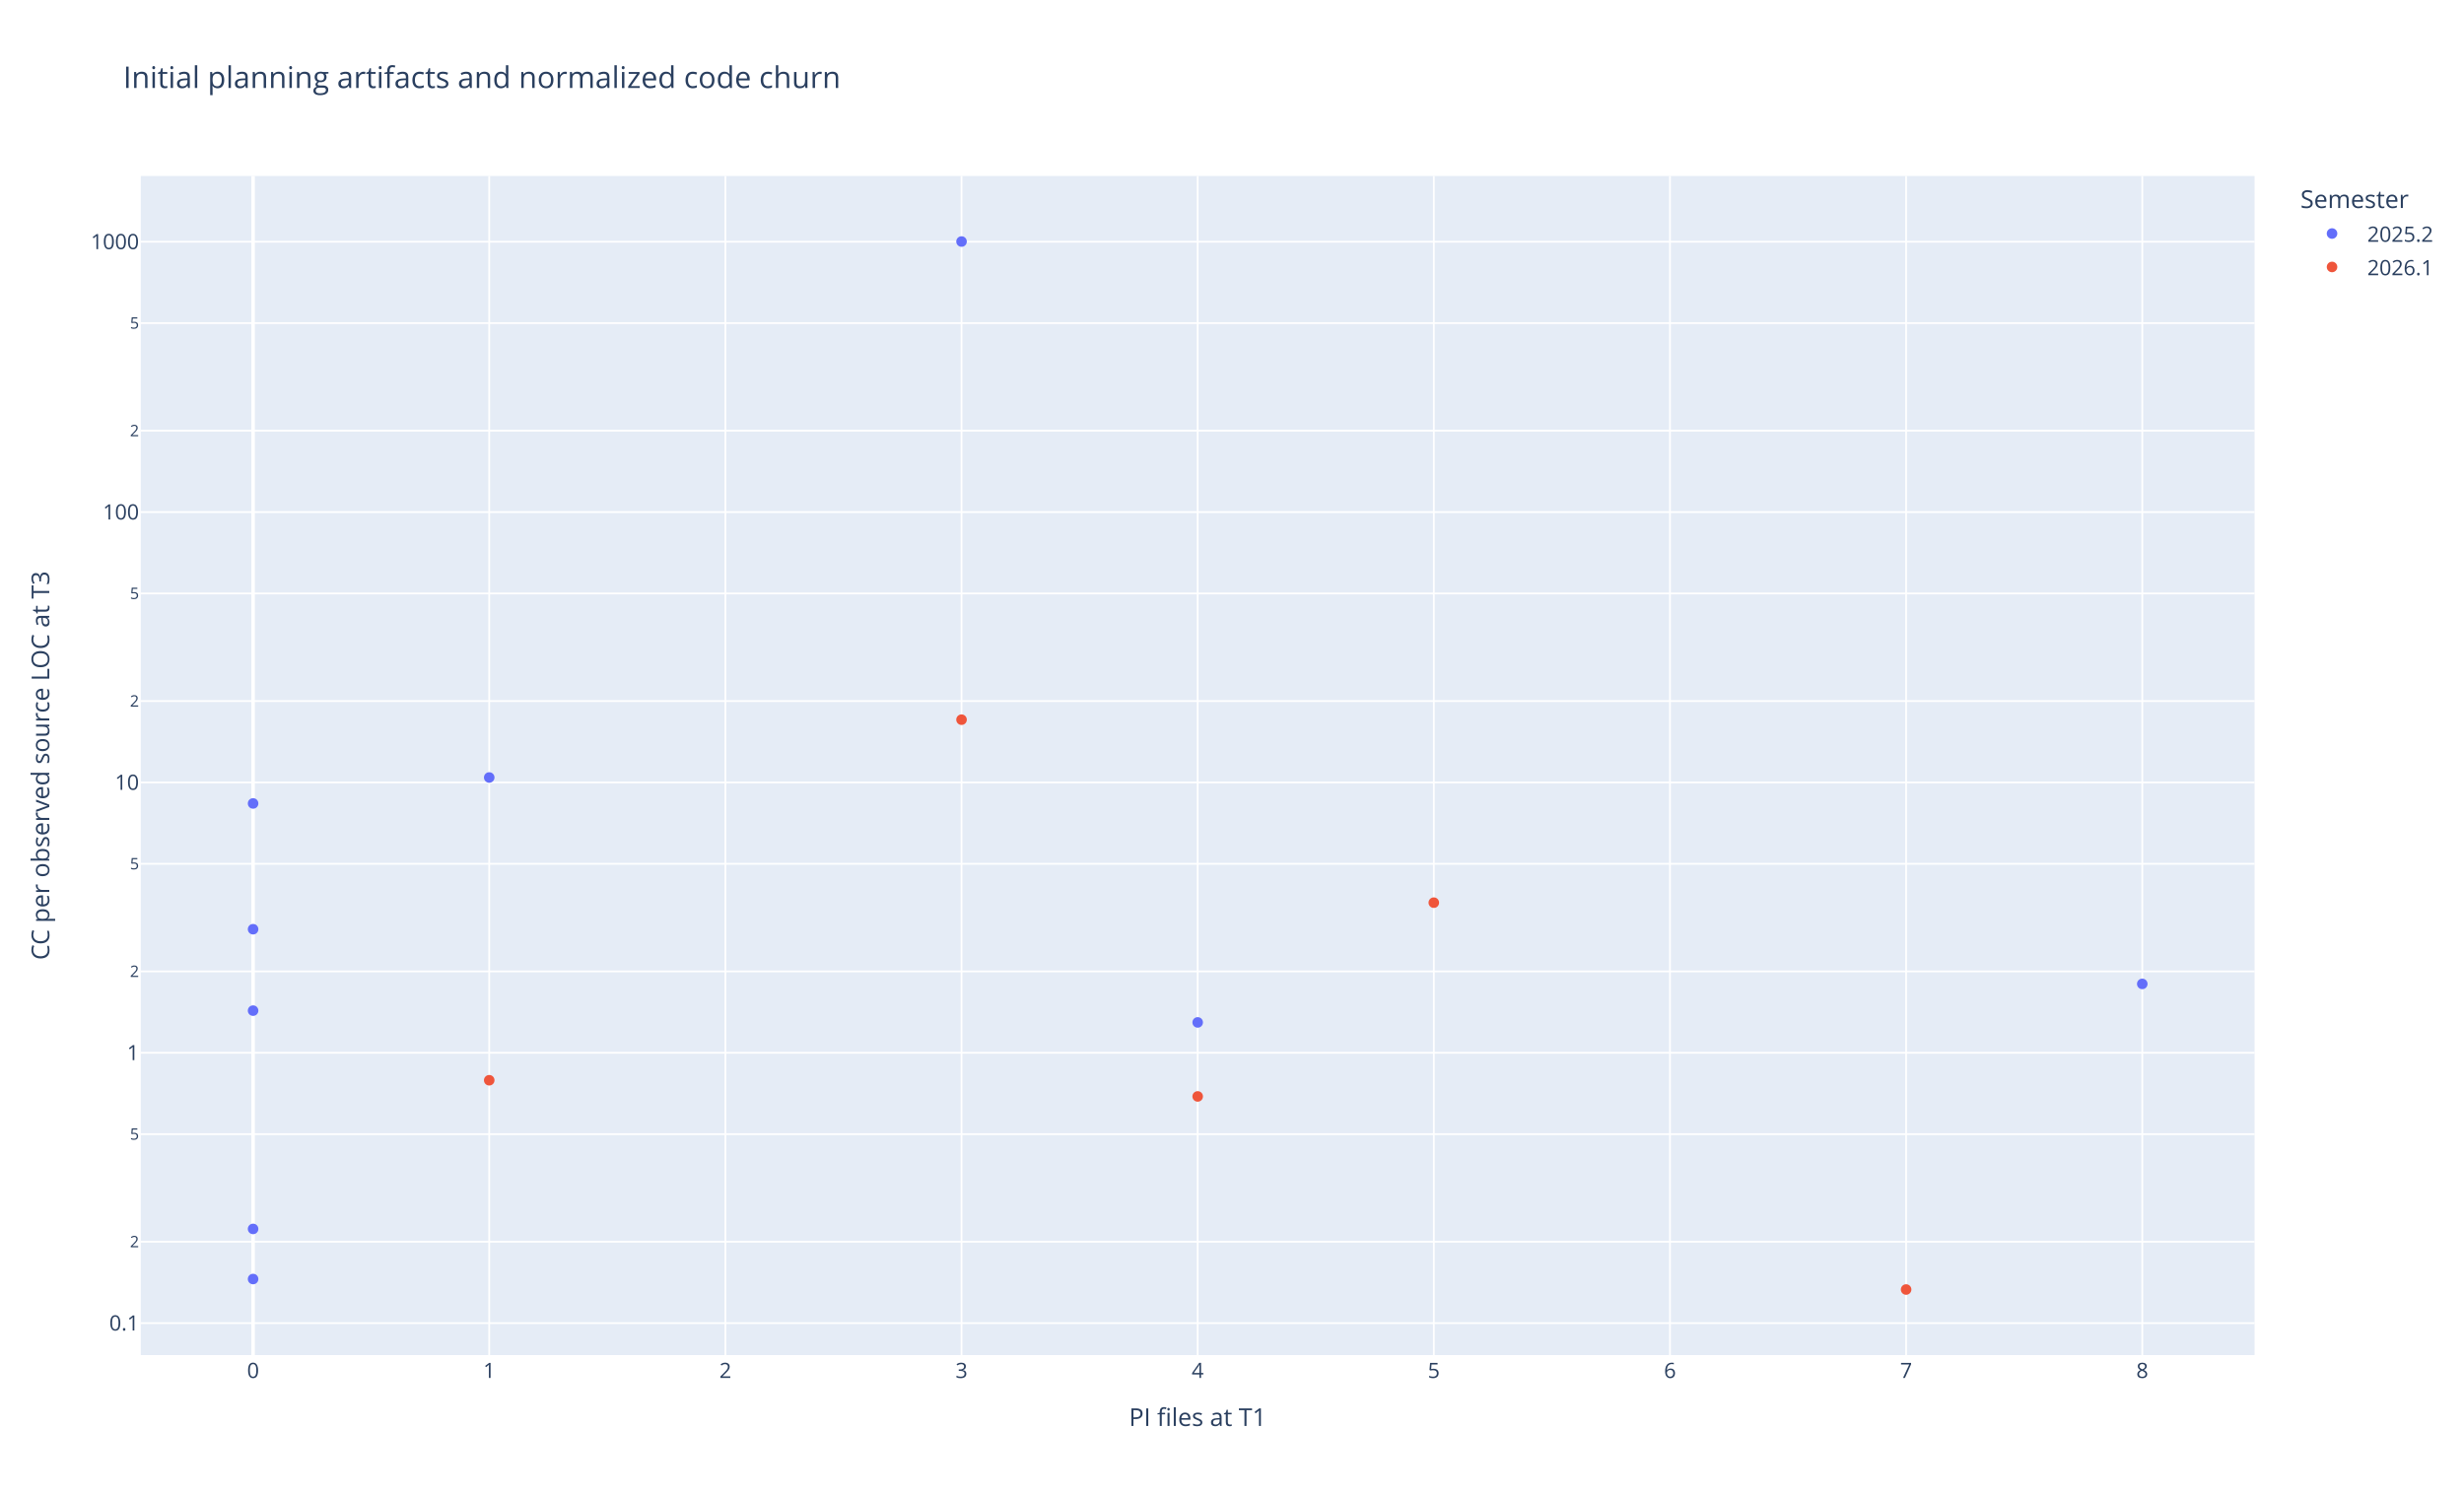
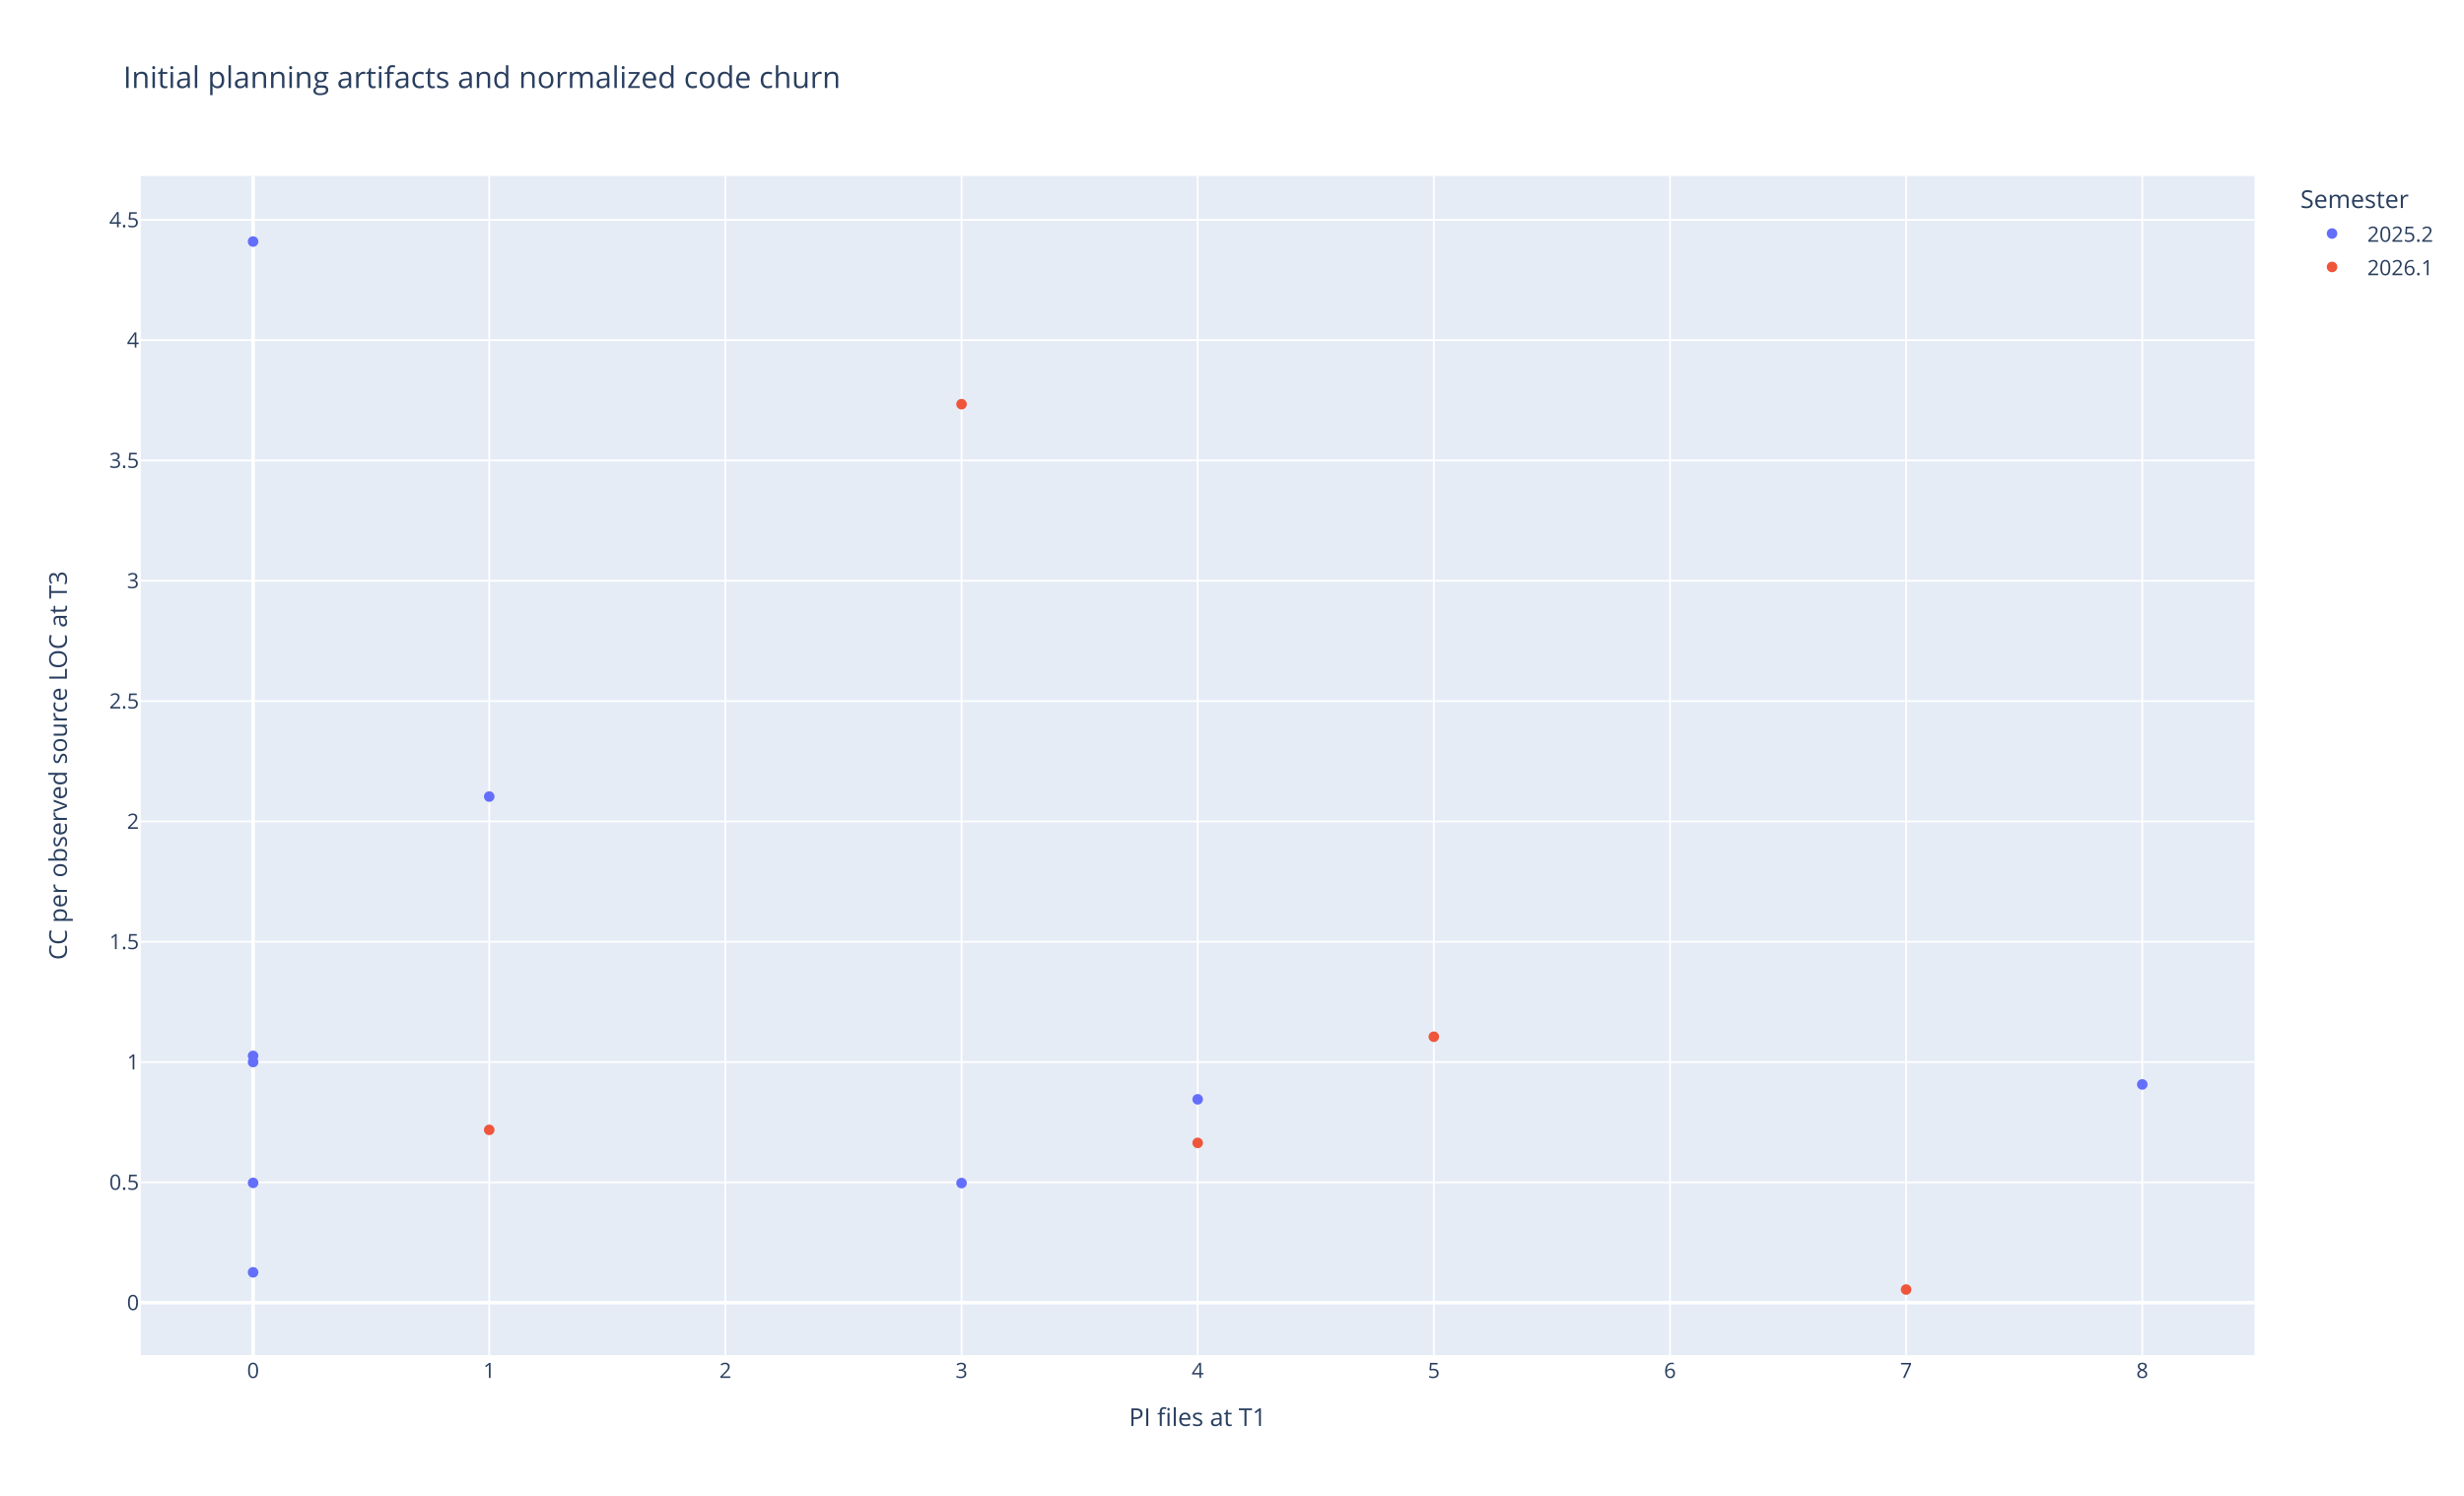
<svg xmlns="http://www.w3.org/2000/svg" class="main-svg" width="1400" height="850" style="" viewBox="0 0 1400 850">
  <rect x="0" y="0" width="1400" height="850" style="fill: rgb(255, 255, 255); fill-opacity: 1;" />
-   <defs id="defs-1649c6">
+   <defs id="defs-84d17e">
    <g class="clips">
-       <clipPath id="clip1649c6xyplot" class="plotclip">
+       <clipPath id="clip84d17exyplot" class="plotclip">
        <rect width="1201" height="670" />
      </clipPath>
-       <clipPath class="axesclip" id="clip1649c6x">
+       <clipPath class="axesclip" id="clip84d17ex">
        <rect x="80" y="0" width="1201" height="850" />
      </clipPath>
-       <clipPath class="axesclip" id="clip1649c6y">
+       <clipPath class="axesclip" id="clip84d17ey">
        <rect x="0" y="100" width="1400" height="670" />
      </clipPath>
-       <clipPath class="axesclip" id="clip1649c6xy">
+       <clipPath class="axesclip" id="clip84d17exy">
        <rect x="80" y="100" width="1201" height="670" />
      </clipPath>
    </g>
    <g class="gradients" />
    <g class="patterns" />
  </defs>
  <g class="bglayer">
    <rect class="bg" x="80" y="100" width="1201" height="670" style="fill: rgb(229, 236, 246); fill-opacity: 1; stroke-width: 0;" />
  </g>
  <g class="layer-below">
    <g class="imagelayer" />
    <g class="shapelayer" />
  </g>
  <g class="cartesianlayer">
    <g class="subplot xy">
      <g class="layer-subplot">
        <g class="shapelayer" />
        <g class="imagelayer" />
      </g>
      <g class="minor-gridlayer">
        <g class="x" />
        <g class="y" />
      </g>
      <g class="gridlayer">
        <g class="x">
          <path class="xgrid crisp" transform="translate(277.97,0)" d="M0,100v670" style="stroke: rgb(255, 255, 255); stroke-opacity: 1; stroke-width: 1px;" />
          <path class="xgrid crisp" transform="translate(412.15,0)" d="M0,100v670" style="stroke: rgb(255, 255, 255); stroke-opacity: 1; stroke-width: 1px;" />
          <path class="xgrid crisp" transform="translate(546.33,0)" d="M0,100v670" style="stroke: rgb(255, 255, 255); stroke-opacity: 1; stroke-width: 1px;" />
          <path class="xgrid crisp" transform="translate(680.5,0)" d="M0,100v670" style="stroke: rgb(255, 255, 255); stroke-opacity: 1; stroke-width: 1px;" />
          <path class="xgrid crisp" transform="translate(814.67,0)" d="M0,100v670" style="stroke: rgb(255, 255, 255); stroke-opacity: 1; stroke-width: 1px;" />
          <path class="xgrid crisp" transform="translate(948.85,0)" d="M0,100v670" style="stroke: rgb(255, 255, 255); stroke-opacity: 1; stroke-width: 1px;" />
          <path class="xgrid crisp" transform="translate(1083.02,0)" d="M0,100v670" style="stroke: rgb(255, 255, 255); stroke-opacity: 1; stroke-width: 1px;" />
          <path class="xgrid crisp" transform="translate(1217.2,0)" d="M0,100v670" style="stroke: rgb(255, 255, 255); stroke-opacity: 1; stroke-width: 1px;" />
        </g>
        <g class="y">
-           <path class="ygrid crisp" transform="translate(0,751.84)" d="M80,0h1201" style="stroke: rgb(255, 255, 255); stroke-opacity: 1; stroke-width: 1px;" />
-           <path class="ygrid crisp" transform="translate(0,705.6)" d="M80,0h1201" style="stroke: rgb(255, 255, 255); stroke-opacity: 1; stroke-width: 1px;" />
-           <path class="ygrid crisp" transform="translate(0,644.46)" d="M80,0h1201" style="stroke: rgb(255, 255, 255); stroke-opacity: 1; stroke-width: 1px;" />
-           <path class="ygrid crisp" transform="translate(0,598.22)" d="M80,0h1201" style="stroke: rgb(255, 255, 255); stroke-opacity: 1; stroke-width: 1px;" />
-           <path class="ygrid crisp" transform="translate(0,551.98)" d="M80,0h1201" style="stroke: rgb(255, 255, 255); stroke-opacity: 1; stroke-width: 1px;" />
-           <path class="ygrid crisp" transform="translate(0,490.84)" d="M80,0h1201" style="stroke: rgb(255, 255, 255); stroke-opacity: 1; stroke-width: 1px;" />
-           <path class="ygrid crisp" transform="translate(0,444.6)" d="M80,0h1201" style="stroke: rgb(255, 255, 255); stroke-opacity: 1; stroke-width: 1px;" />
-           <path class="ygrid crisp" transform="translate(0,398.36)" d="M80,0h1201" style="stroke: rgb(255, 255, 255); stroke-opacity: 1; stroke-width: 1px;" />
-           <path class="ygrid crisp" transform="translate(0,337.22)" d="M80,0h1201" style="stroke: rgb(255, 255, 255); stroke-opacity: 1; stroke-width: 1px;" />
-           <path class="ygrid crisp" transform="translate(0,290.98)" d="M80,0h1201" style="stroke: rgb(255, 255, 255); stroke-opacity: 1; stroke-width: 1px;" />
-           <path class="ygrid crisp" transform="translate(0,244.73)" d="M80,0h1201" style="stroke: rgb(255, 255, 255); stroke-opacity: 1; stroke-width: 1px;" />
-           <path class="ygrid crisp" transform="translate(0,183.6)" d="M80,0h1201" style="stroke: rgb(255, 255, 255); stroke-opacity: 1; stroke-width: 1px;" />
-           <path class="ygrid crisp" transform="translate(0,137.36)" d="M80,0h1201" style="stroke: rgb(255, 255, 255); stroke-opacity: 1; stroke-width: 1px;" />
+           <path class="ygrid crisp" transform="translate(0,671.86)" d="M80,0h1201" style="stroke: rgb(255, 255, 255); stroke-opacity: 1; stroke-width: 1px;" />
+           <path class="ygrid crisp" transform="translate(0,603.5)" d="M80,0h1201" style="stroke: rgb(255, 255, 255); stroke-opacity: 1; stroke-width: 1px;" />
+           <path class="ygrid crisp" transform="translate(0,535.13)" d="M80,0h1201" style="stroke: rgb(255, 255, 255); stroke-opacity: 1; stroke-width: 1px;" />
+           <path class="ygrid crisp" transform="translate(0,466.76)" d="M80,0h1201" style="stroke: rgb(255, 255, 255); stroke-opacity: 1; stroke-width: 1px;" />
+           <path class="ygrid crisp" transform="translate(0,398.4)" d="M80,0h1201" style="stroke: rgb(255, 255, 255); stroke-opacity: 1; stroke-width: 1px;" />
+           <path class="ygrid crisp" transform="translate(0,330.03)" d="M80,0h1201" style="stroke: rgb(255, 255, 255); stroke-opacity: 1; stroke-width: 1px;" />
+           <path class="ygrid crisp" transform="translate(0,261.66)" d="M80,0h1201" style="stroke: rgb(255, 255, 255); stroke-opacity: 1; stroke-width: 1px;" />
+           <path class="ygrid crisp" transform="translate(0,193.3)" d="M80,0h1201" style="stroke: rgb(255, 255, 255); stroke-opacity: 1; stroke-width: 1px;" />
+           <path class="ygrid crisp" transform="translate(0,124.93)" d="M80,0h1201" style="stroke: rgb(255, 255, 255); stroke-opacity: 1; stroke-width: 1px;" />
        </g>
      </g>
      <g class="zerolinelayer">
        <path class="xzl zl crisp" transform="translate(143.8,0)" d="M0,100v670" style="stroke: rgb(255, 255, 255); stroke-opacity: 1; stroke-width: 2px;" />
+         <path class="yzl zl crisp" transform="translate(0,740.23)" d="M80,0h1201" style="stroke: rgb(255, 255, 255); stroke-opacity: 1; stroke-width: 2px;" />
      </g>
      <path class="xlines-below" />
      <path class="ylines-below" />
      <g class="overlines-below" />
      <g class="xaxislayer-below" />
      <g class="yaxislayer-below" />
      <g class="overaxes-below" />
-       <g class="plot" transform="translate(80,100)" clip-path="url(#clip1649c6xyplot)">
+       <g class="plot" transform="translate(80,100)" clip-path="url(#clip84d17exyplot)">
        <g class="scatterlayer mlayer">
-           <g class="trace scatter trace047325" style="stroke-miterlimit: 2; opacity: 1;">
+           <g class="trace scatter trace7107fe" style="stroke-miterlimit: 2; opacity: 1;">
            <g class="fills" />
            <g class="errorbars" />
            <g class="lines" />
            <g class="points">
-               <path class="point" transform="translate(600.5,480.97)" d="M3,0A3,3 0 1,1 0,-3A3,3 0 0,1 3,0Z" style="opacity: 1; stroke-width: 0px; fill: rgb(99, 110, 250); fill-opacity: 1;" />
-               <path class="point" transform="translate(63.8,356.55)" d="M3,0A3,3 0 1,1 0,-3A3,3 0 0,1 3,0Z" style="opacity: 1; stroke-width: 0px; fill: rgb(99, 110, 250); fill-opacity: 1;" />
-               <path class="point" transform="translate(63.8,474.28)" d="M3,0A3,3 0 1,1 0,-3A3,3 0 0,1 3,0Z" style="opacity: 1; stroke-width: 0px; fill: rgb(99, 110, 250); fill-opacity: 1;" />
-               <path class="point" transform="translate(1137.2,459.09)" d="M3,0A3,3 0 1,1 0,-3A3,3 0 0,1 3,0Z" style="opacity: 1; stroke-width: 0px; fill: rgb(99, 110, 250); fill-opacity: 1;" />
-               <path class="point" transform="translate(63.8,428.01)" d="M3,0A3,3 0 1,1 0,-3A3,3 0 0,1 3,0Z" style="opacity: 1; stroke-width: 0px; fill: rgb(99, 110, 250); fill-opacity: 1;" />
-               <path class="point" transform="translate(466.33,37.25)" d="M3,0A3,3 0 1,1 0,-3A3,3 0 0,1 3,0Z" style="opacity: 1; stroke-width: 0px; fill: rgb(99, 110, 250); fill-opacity: 1;" />
-               <path class="point" transform="translate(63.8,598.32)" d="M3,0A3,3 0 1,1 0,-3A3,3 0 0,1 3,0Z" style="opacity: 1; stroke-width: 0px; fill: rgb(99, 110, 250); fill-opacity: 1;" />
-               <path class="point" transform="translate(197.97,341.8)" d="M3,0A3,3 0 1,1 0,-3A3,3 0 0,1 3,0Z" style="opacity: 1; stroke-width: 0px; fill: rgb(99, 110, 250); fill-opacity: 1;" />
-               <path class="point" transform="translate(63.8,626.79)" d="M3,0A3,3 0 1,1 0,-3A3,3 0 0,1 3,0Z" style="opacity: 1; stroke-width: 0px; fill: rgb(99, 110, 250); fill-opacity: 1;" />
+               <path class="point" transform="translate(600.5,524.68)" d="M3,0A3,3 0 1,1 0,-3A3,3 0 0,1 3,0Z" style="opacity: 1; stroke-width: 0px; fill: rgb(99, 110, 250); fill-opacity: 1;" />
+               <path class="point" transform="translate(63.8,37.25)" d="M3,0A3,3 0 1,1 0,-3A3,3 0 0,1 3,0Z" style="opacity: 1; stroke-width: 0px; fill: rgb(99, 110, 250); fill-opacity: 1;" />
+               <path class="point" transform="translate(63.8,499.99)" d="M3,0A3,3 0 1,1 0,-3A3,3 0 0,1 3,0Z" style="opacity: 1; stroke-width: 0px; fill: rgb(99, 110, 250); fill-opacity: 1;" />
+               <path class="point" transform="translate(1137.2,516.21)" d="M3,0A3,3 0 1,1 0,-3A3,3 0 0,1 3,0Z" style="opacity: 1; stroke-width: 0px; fill: rgb(99, 110, 250); fill-opacity: 1;" />
+               <path class="point" transform="translate(63.8,503.5)" d="M3,0A3,3 0 1,1 0,-3A3,3 0 0,1 3,0Z" style="opacity: 1; stroke-width: 0px; fill: rgb(99, 110, 250); fill-opacity: 1;" />
+               <path class="point" transform="translate(466.33,572.26)" d="M3,0A3,3 0 1,1 0,-3A3,3 0 0,1 3,0Z" style="opacity: 1; stroke-width: 0px; fill: rgb(99, 110, 250); fill-opacity: 1;" />
+               <path class="point" transform="translate(63.8,622.98)" d="M3,0A3,3 0 1,1 0,-3A3,3 0 0,1 3,0Z" style="opacity: 1; stroke-width: 0px; fill: rgb(99, 110, 250); fill-opacity: 1;" />
+               <path class="point" transform="translate(197.97,352.64)" d="M3,0A3,3 0 1,1 0,-3A3,3 0 0,1 3,0Z" style="opacity: 1; stroke-width: 0px; fill: rgb(99, 110, 250); fill-opacity: 1;" />
+               <path class="point" transform="translate(63.8,572.16)" d="M3,0A3,3 0 1,1 0,-3A3,3 0 0,1 3,0Z" style="opacity: 1; stroke-width: 0px; fill: rgb(99, 110, 250); fill-opacity: 1;" />
            </g>
            <g class="text" />
          </g>
-           <g class="trace scatter tracee4214b" style="stroke-miterlimit: 2; opacity: 1;">
+           <g class="trace scatter trace465e05" style="stroke-miterlimit: 2; opacity: 1;">
            <g class="fills" />
            <g class="errorbars" />
            <g class="lines" />
            <g class="points">
-               <path class="point" transform="translate(197.97,513.84)" d="M3,0A3,3 0 1,1 0,-3A3,3 0 0,1 3,0Z" style="opacity: 1; stroke-width: 0px; fill: rgb(239, 85, 59); fill-opacity: 1;" />
-               <path class="point" transform="translate(734.67,412.93)" d="M3,0A3,3 0 1,1 0,-3A3,3 0 0,1 3,0Z" style="opacity: 1; stroke-width: 0px; fill: rgb(239, 85, 59); fill-opacity: 1;" />
+               <path class="point" transform="translate(197.97,542.04)" d="M3,0A3,3 0 1,1 0,-3A3,3 0 0,1 3,0Z" style="opacity: 1; stroke-width: 0px; fill: rgb(239, 85, 59); fill-opacity: 1;" />
+               <path class="point" transform="translate(734.67,489.11)" d="M3,0A3,3 0 1,1 0,-3A3,3 0 0,1 3,0Z" style="opacity: 1; stroke-width: 0px; fill: rgb(239, 85, 59); fill-opacity: 1;" />
              <path class="point" transform="translate(1003.02,632.75)" d="M3,0A3,3 0 1,1 0,-3A3,3 0 0,1 3,0Z" style="opacity: 1; stroke-width: 0px; fill: rgb(239, 85, 59); fill-opacity: 1;" />
-               <path class="point" transform="translate(466.33,308.95)" d="M3,0A3,3 0 1,1 0,-3A3,3 0 0,1 3,0Z" style="opacity: 1; stroke-width: 0px; fill: rgb(239, 85, 59); fill-opacity: 1;" />
-               <path class="point" transform="translate(600.5,523.03)" d="M3,0A3,3 0 1,1 0,-3A3,3 0 0,1 3,0Z" style="opacity: 1; stroke-width: 0px; fill: rgb(239, 85, 59); fill-opacity: 1;" />
+               <path class="point" transform="translate(466.33,129.67)" d="M3,0A3,3 0 1,1 0,-3A3,3 0 0,1 3,0Z" style="opacity: 1; stroke-width: 0px; fill: rgb(239, 85, 59); fill-opacity: 1;" />
+               <path class="point" transform="translate(600.5,549.44)" d="M3,0A3,3 0 1,1 0,-3A3,3 0 0,1 3,0Z" style="opacity: 1; stroke-width: 0px; fill: rgb(239, 85, 59); fill-opacity: 1;" />
            </g>
            <g class="text" />
          </g>
        </g>
      </g>
      <g class="overplot" />
      <path class="xlines-above crisp" d="M0,0" style="fill: none;" />
      <path class="ylines-above crisp" d="M0,0" style="fill: none;" />
      <g class="overlines-above" />
      <g class="xaxislayer-above">
        <g class="xtick">
          <text text-anchor="middle" x="0" y="783" transform="translate(143.8,0)" style="font-family: 'Open Sans', verdana, arial, sans-serif; font-size: 12px; fill: rgb(42, 63, 95); fill-opacity: 1; white-space: pre; opacity: 1;">0</text>
        </g>
        <g class="xtick">
          <text text-anchor="middle" x="0" y="783" style="font-family: 'Open Sans', verdana, arial, sans-serif; font-size: 12px; fill: rgb(42, 63, 95); fill-opacity: 1; white-space: pre; opacity: 1;" transform="translate(277.97,0)">1</text>
        </g>
        <g class="xtick">
          <text text-anchor="middle" x="0" y="783" style="font-family: 'Open Sans', verdana, arial, sans-serif; font-size: 12px; fill: rgb(42, 63, 95); fill-opacity: 1; white-space: pre; opacity: 1;" transform="translate(412.15,0)">2</text>
        </g>
        <g class="xtick">
          <text text-anchor="middle" x="0" y="783" style="font-family: 'Open Sans', verdana, arial, sans-serif; font-size: 12px; fill: rgb(42, 63, 95); fill-opacity: 1; white-space: pre; opacity: 1;" transform="translate(546.33,0)">3</text>
        </g>
        <g class="xtick">
          <text text-anchor="middle" x="0" y="783" style="font-family: 'Open Sans', verdana, arial, sans-serif; font-size: 12px; fill: rgb(42, 63, 95); fill-opacity: 1; white-space: pre; opacity: 1;" transform="translate(680.5,0)">4</text>
        </g>
        <g class="xtick">
          <text text-anchor="middle" x="0" y="783" style="font-family: 'Open Sans', verdana, arial, sans-serif; font-size: 12px; fill: rgb(42, 63, 95); fill-opacity: 1; white-space: pre; opacity: 1;" transform="translate(814.67,0)">5</text>
        </g>
        <g class="xtick">
          <text text-anchor="middle" x="0" y="783" style="font-family: 'Open Sans', verdana, arial, sans-serif; font-size: 12px; fill: rgb(42, 63, 95); fill-opacity: 1; white-space: pre; opacity: 1;" transform="translate(948.85,0)">6</text>
        </g>
        <g class="xtick">
          <text text-anchor="middle" x="0" y="783" style="font-family: 'Open Sans', verdana, arial, sans-serif; font-size: 12px; fill: rgb(42, 63, 95); fill-opacity: 1; white-space: pre; opacity: 1;" transform="translate(1083.02,0)">7</text>
        </g>
        <g class="xtick">
          <text text-anchor="middle" x="0" y="783" style="font-family: 'Open Sans', verdana, arial, sans-serif; font-size: 12px; fill: rgb(42, 63, 95); fill-opacity: 1; white-space: pre; opacity: 1;" transform="translate(1217.2,0)">8</text>
        </g>
      </g>
      <g class="yaxislayer-above">
        <g class="ytick">
-           <text text-anchor="end" x="79" y="4.2" transform="translate(0,751.84)" style="font-family: 'Open Sans', verdana, arial, sans-serif; font-size: 12px; fill: rgb(42, 63, 95); fill-opacity: 1; white-space: pre; opacity: 1;">0.1</text>
-         </g>
-         <g class="ytick">
-           <text text-anchor="end" x="79" y="3.15" style="font-family: 'Open Sans', verdana, arial, sans-serif; font-size: 9px; fill: rgb(42, 63, 95); fill-opacity: 1; white-space: pre; opacity: 1;" transform="translate(0,705.6)">2</text>
-         </g>
-         <g class="ytick">
-           <text text-anchor="end" x="79" y="3.15" style="font-family: 'Open Sans', verdana, arial, sans-serif; font-size: 9px; fill: rgb(42, 63, 95); fill-opacity: 1; white-space: pre; opacity: 1;" transform="translate(0,644.46)">5</text>
-         </g>
-         <g class="ytick">
-           <text text-anchor="end" x="79" y="4.2" style="font-family: 'Open Sans', verdana, arial, sans-serif; font-size: 12px; fill: rgb(42, 63, 95); fill-opacity: 1; white-space: pre; opacity: 1;" transform="translate(0,598.22)">1</text>
-         </g>
-         <g class="ytick">
-           <text text-anchor="end" x="79" y="3.15" style="font-family: 'Open Sans', verdana, arial, sans-serif; font-size: 9px; fill: rgb(42, 63, 95); fill-opacity: 1; white-space: pre; opacity: 1;" transform="translate(0,551.98)">2</text>
-         </g>
-         <g class="ytick">
-           <text text-anchor="end" x="79" y="3.15" style="font-family: 'Open Sans', verdana, arial, sans-serif; font-size: 9px; fill: rgb(42, 63, 95); fill-opacity: 1; white-space: pre; opacity: 1;" transform="translate(0,490.84)">5</text>
-         </g>
-         <g class="ytick">
-           <text text-anchor="end" x="79" y="4.2" style="font-family: 'Open Sans', verdana, arial, sans-serif; font-size: 12px; fill: rgb(42, 63, 95); fill-opacity: 1; white-space: pre; opacity: 1;" transform="translate(0,444.6)">10</text>
-         </g>
-         <g class="ytick">
-           <text text-anchor="end" x="79" y="3.15" style="font-family: 'Open Sans', verdana, arial, sans-serif; font-size: 9px; fill: rgb(42, 63, 95); fill-opacity: 1; white-space: pre; opacity: 1;" transform="translate(0,398.36)">2</text>
-         </g>
-         <g class="ytick">
-           <text text-anchor="end" x="79" y="3.15" style="font-family: 'Open Sans', verdana, arial, sans-serif; font-size: 9px; fill: rgb(42, 63, 95); fill-opacity: 1; white-space: pre; opacity: 1;" transform="translate(0,337.22)">5</text>
-         </g>
-         <g class="ytick">
-           <text text-anchor="end" x="79" y="4.2" style="font-family: 'Open Sans', verdana, arial, sans-serif; font-size: 12px; fill: rgb(42, 63, 95); fill-opacity: 1; white-space: pre; opacity: 1;" transform="translate(0,290.98)">100</text>
-         </g>
-         <g class="ytick">
-           <text text-anchor="end" x="79" y="3.15" style="font-family: 'Open Sans', verdana, arial, sans-serif; font-size: 9px; fill: rgb(42, 63, 95); fill-opacity: 1; white-space: pre; opacity: 1;" transform="translate(0,244.73)">2</text>
-         </g>
-         <g class="ytick">
-           <text text-anchor="end" x="79" y="3.15" style="font-family: 'Open Sans', verdana, arial, sans-serif; font-size: 9px; fill: rgb(42, 63, 95); fill-opacity: 1; white-space: pre; opacity: 1;" transform="translate(0,183.6)">5</text>
-         </g>
-         <g class="ytick">
-           <text text-anchor="end" x="79" y="4.2" style="font-family: 'Open Sans', verdana, arial, sans-serif; font-size: 12px; fill: rgb(42, 63, 95); fill-opacity: 1; white-space: pre; opacity: 1;" transform="translate(0,137.36)">1000</text>
+           <text text-anchor="end" x="79" y="4.2" transform="translate(0,740.23)" style="font-family: 'Open Sans', verdana, arial, sans-serif; font-size: 12px; fill: rgb(42, 63, 95); fill-opacity: 1; white-space: pre; opacity: 1;">0</text>
+         </g>
+         <g class="ytick">
+           <text text-anchor="end" x="79" y="4.2" style="font-family: 'Open Sans', verdana, arial, sans-serif; font-size: 12px; fill: rgb(42, 63, 95); fill-opacity: 1; white-space: pre; opacity: 1;" transform="translate(0,671.86)">0.5</text>
+         </g>
+         <g class="ytick">
+           <text text-anchor="end" x="79" y="4.2" style="font-family: 'Open Sans', verdana, arial, sans-serif; font-size: 12px; fill: rgb(42, 63, 95); fill-opacity: 1; white-space: pre; opacity: 1;" transform="translate(0,603.5)">1</text>
+         </g>
+         <g class="ytick">
+           <text text-anchor="end" x="79" y="4.2" style="font-family: 'Open Sans', verdana, arial, sans-serif; font-size: 12px; fill: rgb(42, 63, 95); fill-opacity: 1; white-space: pre; opacity: 1;" transform="translate(0,535.13)">1.5</text>
+         </g>
+         <g class="ytick">
+           <text text-anchor="end" x="79" y="4.2" style="font-family: 'Open Sans', verdana, arial, sans-serif; font-size: 12px; fill: rgb(42, 63, 95); fill-opacity: 1; white-space: pre; opacity: 1;" transform="translate(0,466.76)">2</text>
+         </g>
+         <g class="ytick">
+           <text text-anchor="end" x="79" y="4.2" style="font-family: 'Open Sans', verdana, arial, sans-serif; font-size: 12px; fill: rgb(42, 63, 95); fill-opacity: 1; white-space: pre; opacity: 1;" transform="translate(0,398.4)">2.5</text>
+         </g>
+         <g class="ytick">
+           <text text-anchor="end" x="79" y="4.2" style="font-family: 'Open Sans', verdana, arial, sans-serif; font-size: 12px; fill: rgb(42, 63, 95); fill-opacity: 1; white-space: pre; opacity: 1;" transform="translate(0,330.03)">3</text>
+         </g>
+         <g class="ytick">
+           <text text-anchor="end" x="79" y="4.2" style="font-family: 'Open Sans', verdana, arial, sans-serif; font-size: 12px; fill: rgb(42, 63, 95); fill-opacity: 1; white-space: pre; opacity: 1;" transform="translate(0,261.66)">3.5</text>
+         </g>
+         <g class="ytick">
+           <text text-anchor="end" x="79" y="4.2" style="font-family: 'Open Sans', verdana, arial, sans-serif; font-size: 12px; fill: rgb(42, 63, 95); fill-opacity: 1; white-space: pre; opacity: 1;" transform="translate(0,193.3)">4</text>
+         </g>
+         <g class="ytick">
+           <text text-anchor="end" x="79" y="4.2" style="font-family: 'Open Sans', verdana, arial, sans-serif; font-size: 12px; fill: rgb(42, 63, 95); fill-opacity: 1; white-space: pre; opacity: 1;" transform="translate(0,124.93)">4.5</text>
        </g>
      </g>
      <g class="overaxes-above" />
    </g>
  </g>
  <g class="polarlayer" />
  <g class="smithlayer" />
  <g class="ternarylayer" />
  <g class="geolayer" />
  <g class="funnelarealayer" />
  <g class="pielayer" />
  <g class="iciclelayer" />
  <g class="treemaplayer" />
  <g class="sunburstlayer" />
  <g class="glimages" />
-   <defs id="topdefs-1649c6">
+   <defs id="topdefs-84d17e">
    <g class="clips" />
-     <clipPath id="legend1649c6">
+     <clipPath id="legend84d17e">
      <rect width="83" height="67" x="0" y="0" />
    </clipPath>
  </defs>
  <g class="layer-above">
    <g class="imagelayer" />
    <g class="shapelayer" />
  </g>
  <g class="infolayer">
    <g class="legend" pointer-events="all" transform="translate(1305.02,100)">
      <rect class="bg" shape-rendering="crispEdges" width="83" height="67" x="0" y="0" style="stroke: rgb(68, 68, 68); stroke-opacity: 1; fill: rgb(255, 255, 255); fill-opacity: 1; stroke-width: 0px;" />
-       <g class="scrollbox" transform="" clip-path="url(#legend1649c6)">
+       <g class="scrollbox" transform="" clip-path="url(#legend84d17e)">
        <text class="legendtitletext" text-anchor="start" x="2" y="18.2" style="font-family: 'Open Sans', verdana, arial, sans-serif; font-size: 14px; fill: rgb(42, 63, 95); fill-opacity: 1; white-space: pre;">Semester</text>
        <g class="groups" transform="">
          <g class="traces" transform="translate(0,32.7)" style="opacity: 1;">
            <text class="legendtext" text-anchor="start" x="40" y="4.68" style="font-family: 'Open Sans', verdana, arial, sans-serif; font-size: 12px; fill: rgb(42, 63, 95); fill-opacity: 1; white-space: pre;">2025.2</text>
            <g class="layers" style="opacity: 1;">
              <g class="legendfill" />
              <g class="legendlines" />
              <g class="legendsymbols">
                <g class="legendpoints">
                  <path class="scatterpts" transform="translate(20,0)" d="M3,0A3,3 0 1,1 0,-3A3,3 0 0,1 3,0Z" style="opacity: 1; stroke-width: 0px; fill: rgb(99, 110, 250); fill-opacity: 1;" />
                </g>
              </g>
            </g>
            <rect class="legendtoggle" x="0" y="-9.5" width="77.031" height="19" style="fill: rgb(0, 0, 0); fill-opacity: 0;" />
          </g>
        </g>
        <g class="groups" transform="">
          <g class="traces" transform="translate(0,51.7)" style="opacity: 1;">
            <text class="legendtext" text-anchor="start" x="40" y="4.68" style="font-family: 'Open Sans', verdana, arial, sans-serif; font-size: 12px; fill: rgb(42, 63, 95); fill-opacity: 1; white-space: pre;">2026.1</text>
            <g class="layers" style="opacity: 1;">
              <g class="legendfill" />
              <g class="legendlines" />
              <g class="legendsymbols">
                <g class="legendpoints">
                  <path class="scatterpts" transform="translate(20,0)" d="M3,0A3,3 0 1,1 0,-3A3,3 0 0,1 3,0Z" style="opacity: 1; stroke-width: 0px; fill: rgb(239, 85, 59); fill-opacity: 1;" />
                </g>
              </g>
            </g>
            <rect class="legendtoggle" x="0" y="-9.5" width="77.031" height="19" style="fill: rgb(0, 0, 0); fill-opacity: 0;" />
          </g>
        </g>
      </g>
      <rect class="scrollbar" rx="20" ry="3" width="0" height="0" x="0" y="0" style="fill: rgb(128, 139, 164); fill-opacity: 1;" />
    </g>
    <g class="g-gtitle">
      <text class="gtitle" x="70" y="50" text-anchor="start" dy="0em" style="font-family: 'Open Sans', verdana, arial, sans-serif; font-size: 17px; fill: rgb(42, 63, 95); opacity: 1; font-weight: normal; white-space: pre;">Initial planning artifacts and normalized code churn</text>
    </g>
    <g class="g-xtitle">
      <text class="xtitle" x="680.5" y="810.3" text-anchor="middle" style="font-family: 'Open Sans', verdana, arial, sans-serif; font-size: 14px; fill: rgb(42, 63, 95); opacity: 1; font-weight: normal; white-space: pre;">PI files at T1</text>
    </g>
    <g class="g-ytitle">
-       <text class="ytitle" transform="rotate(-90,27.99688,435)" x="27.997" y="435" text-anchor="middle" style="font-family: 'Open Sans', verdana, arial, sans-serif; font-size: 14px; fill: rgb(42, 63, 95); opacity: 1; font-weight: normal; white-space: pre;">CC per observed source LOC at T3</text>
+       <text class="ytitle" transform="rotate(-90,38.0125,435)" x="38.013" y="435" text-anchor="middle" style="font-family: 'Open Sans', verdana, arial, sans-serif; font-size: 14px; fill: rgb(42, 63, 95); opacity: 1; font-weight: normal; white-space: pre;">CC per observed source LOC at T3</text>
    </g>
  </g>
</svg>
